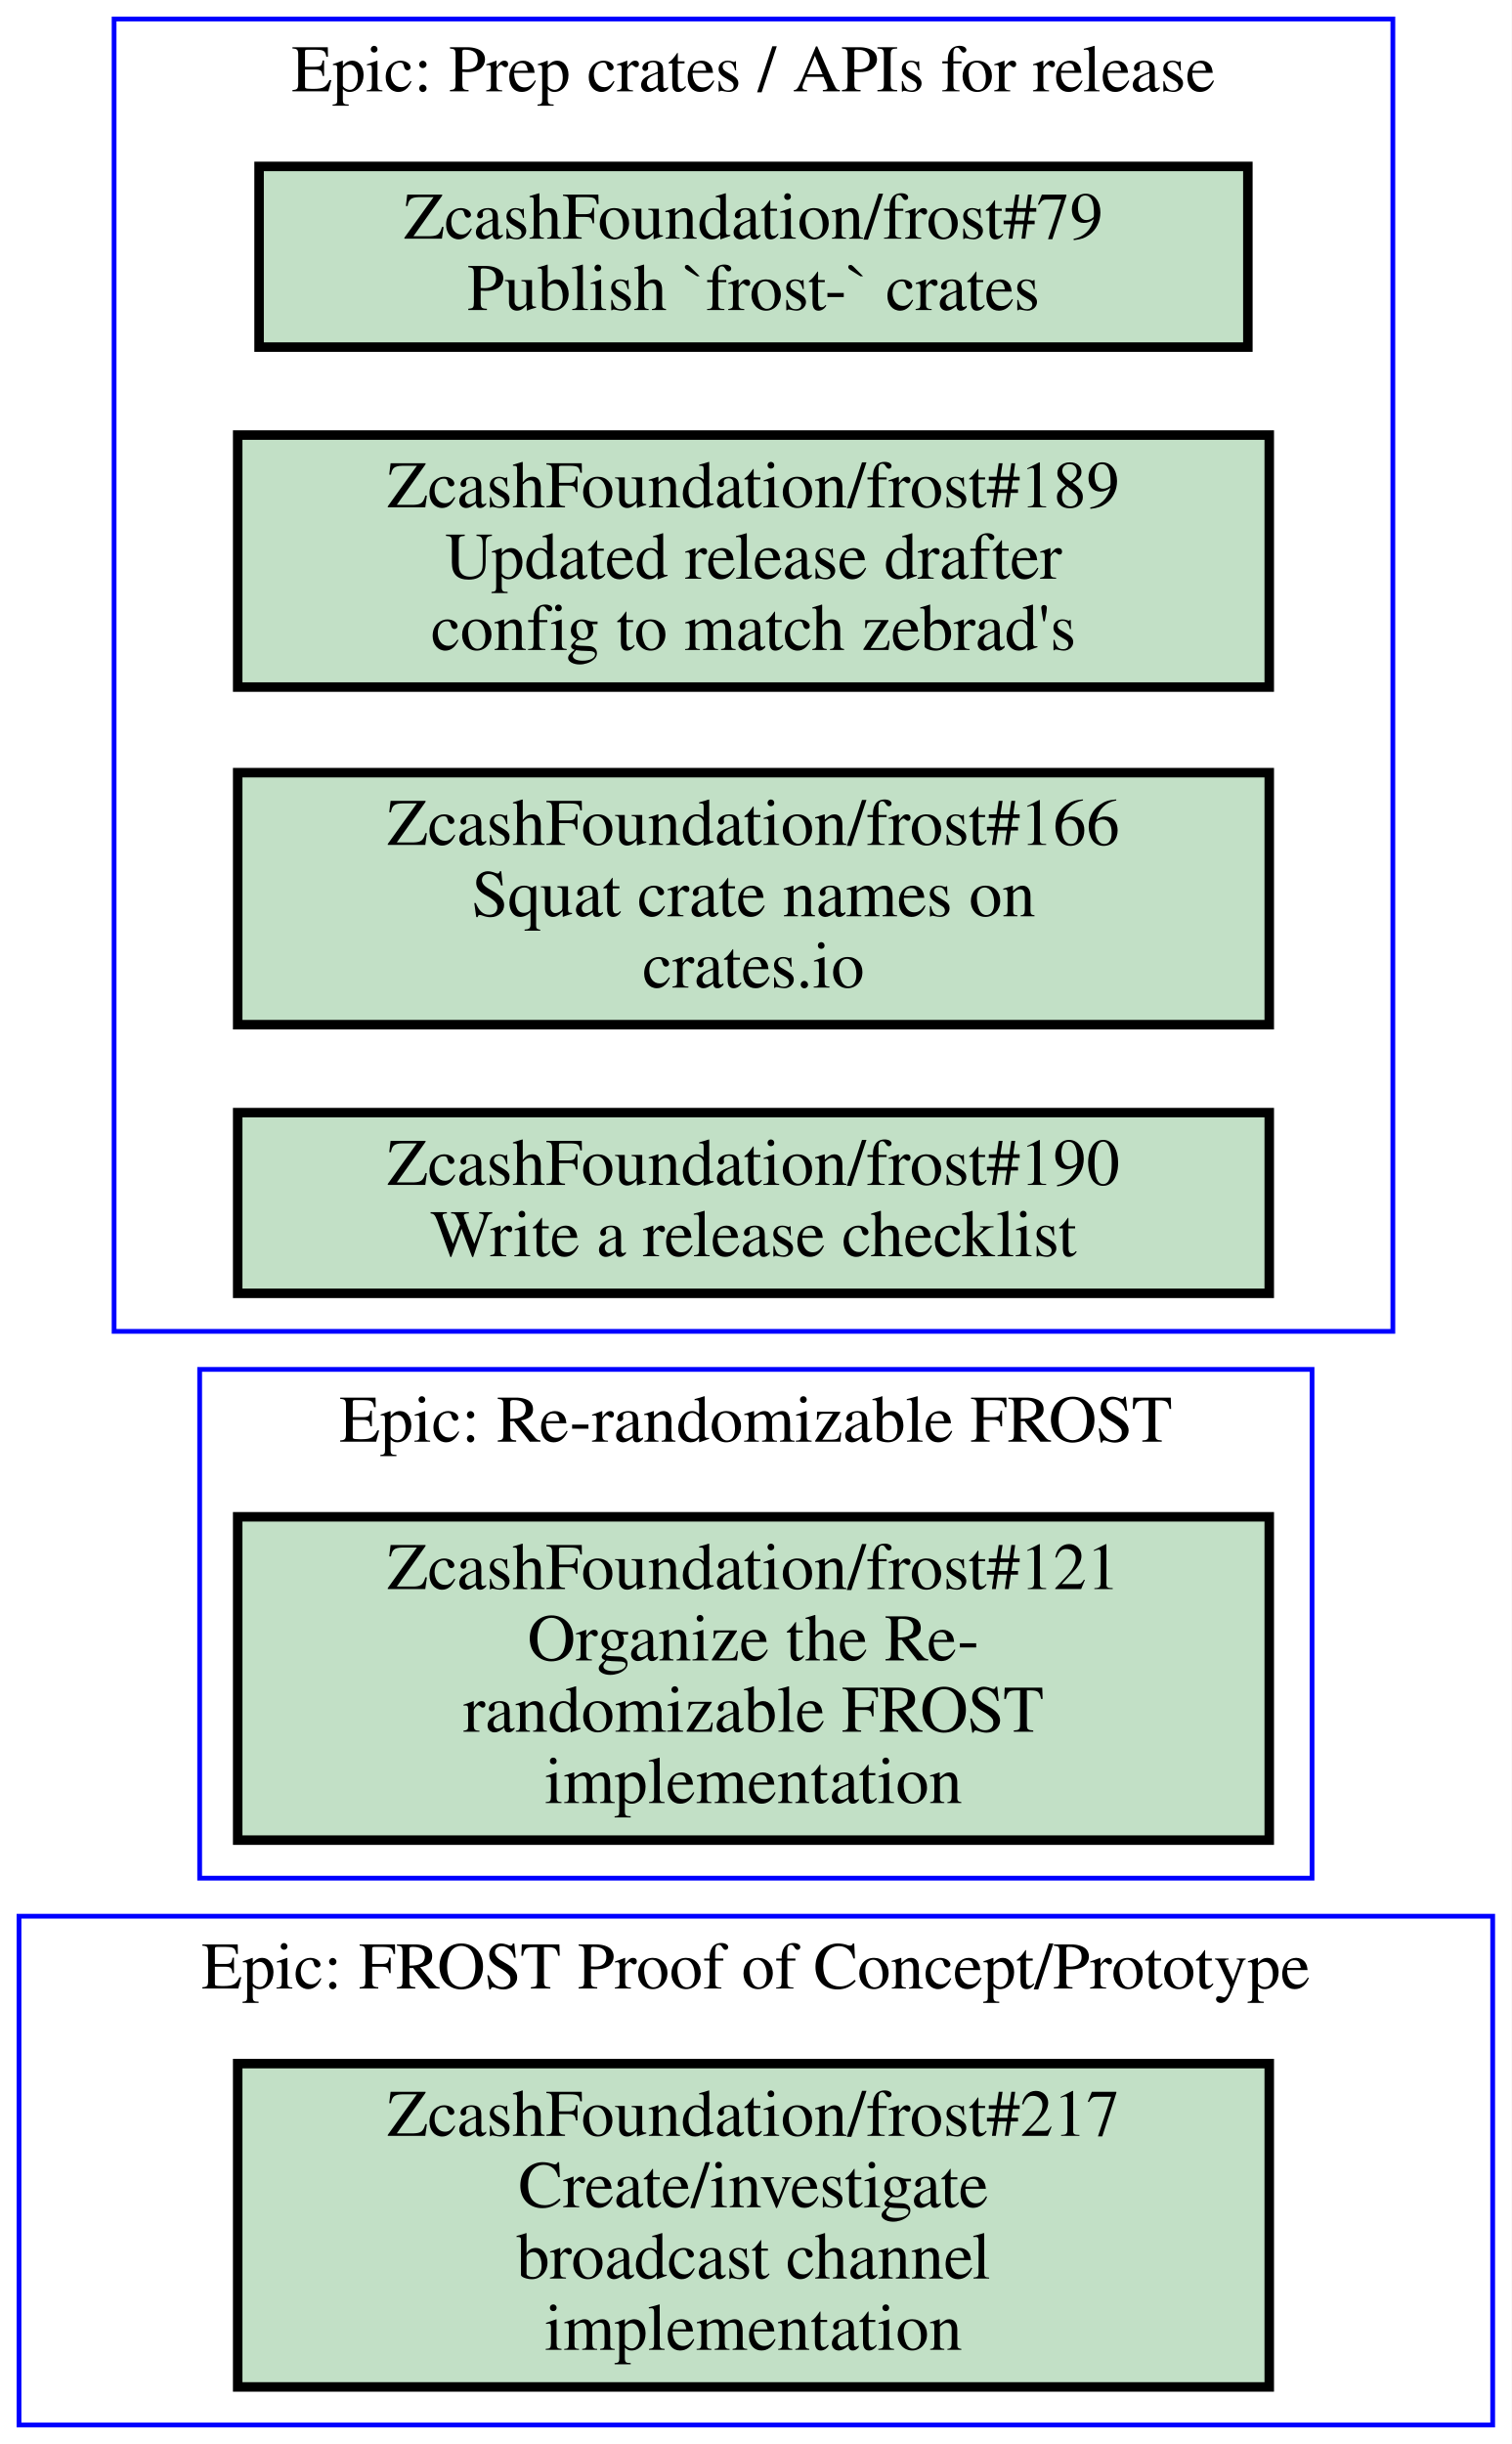
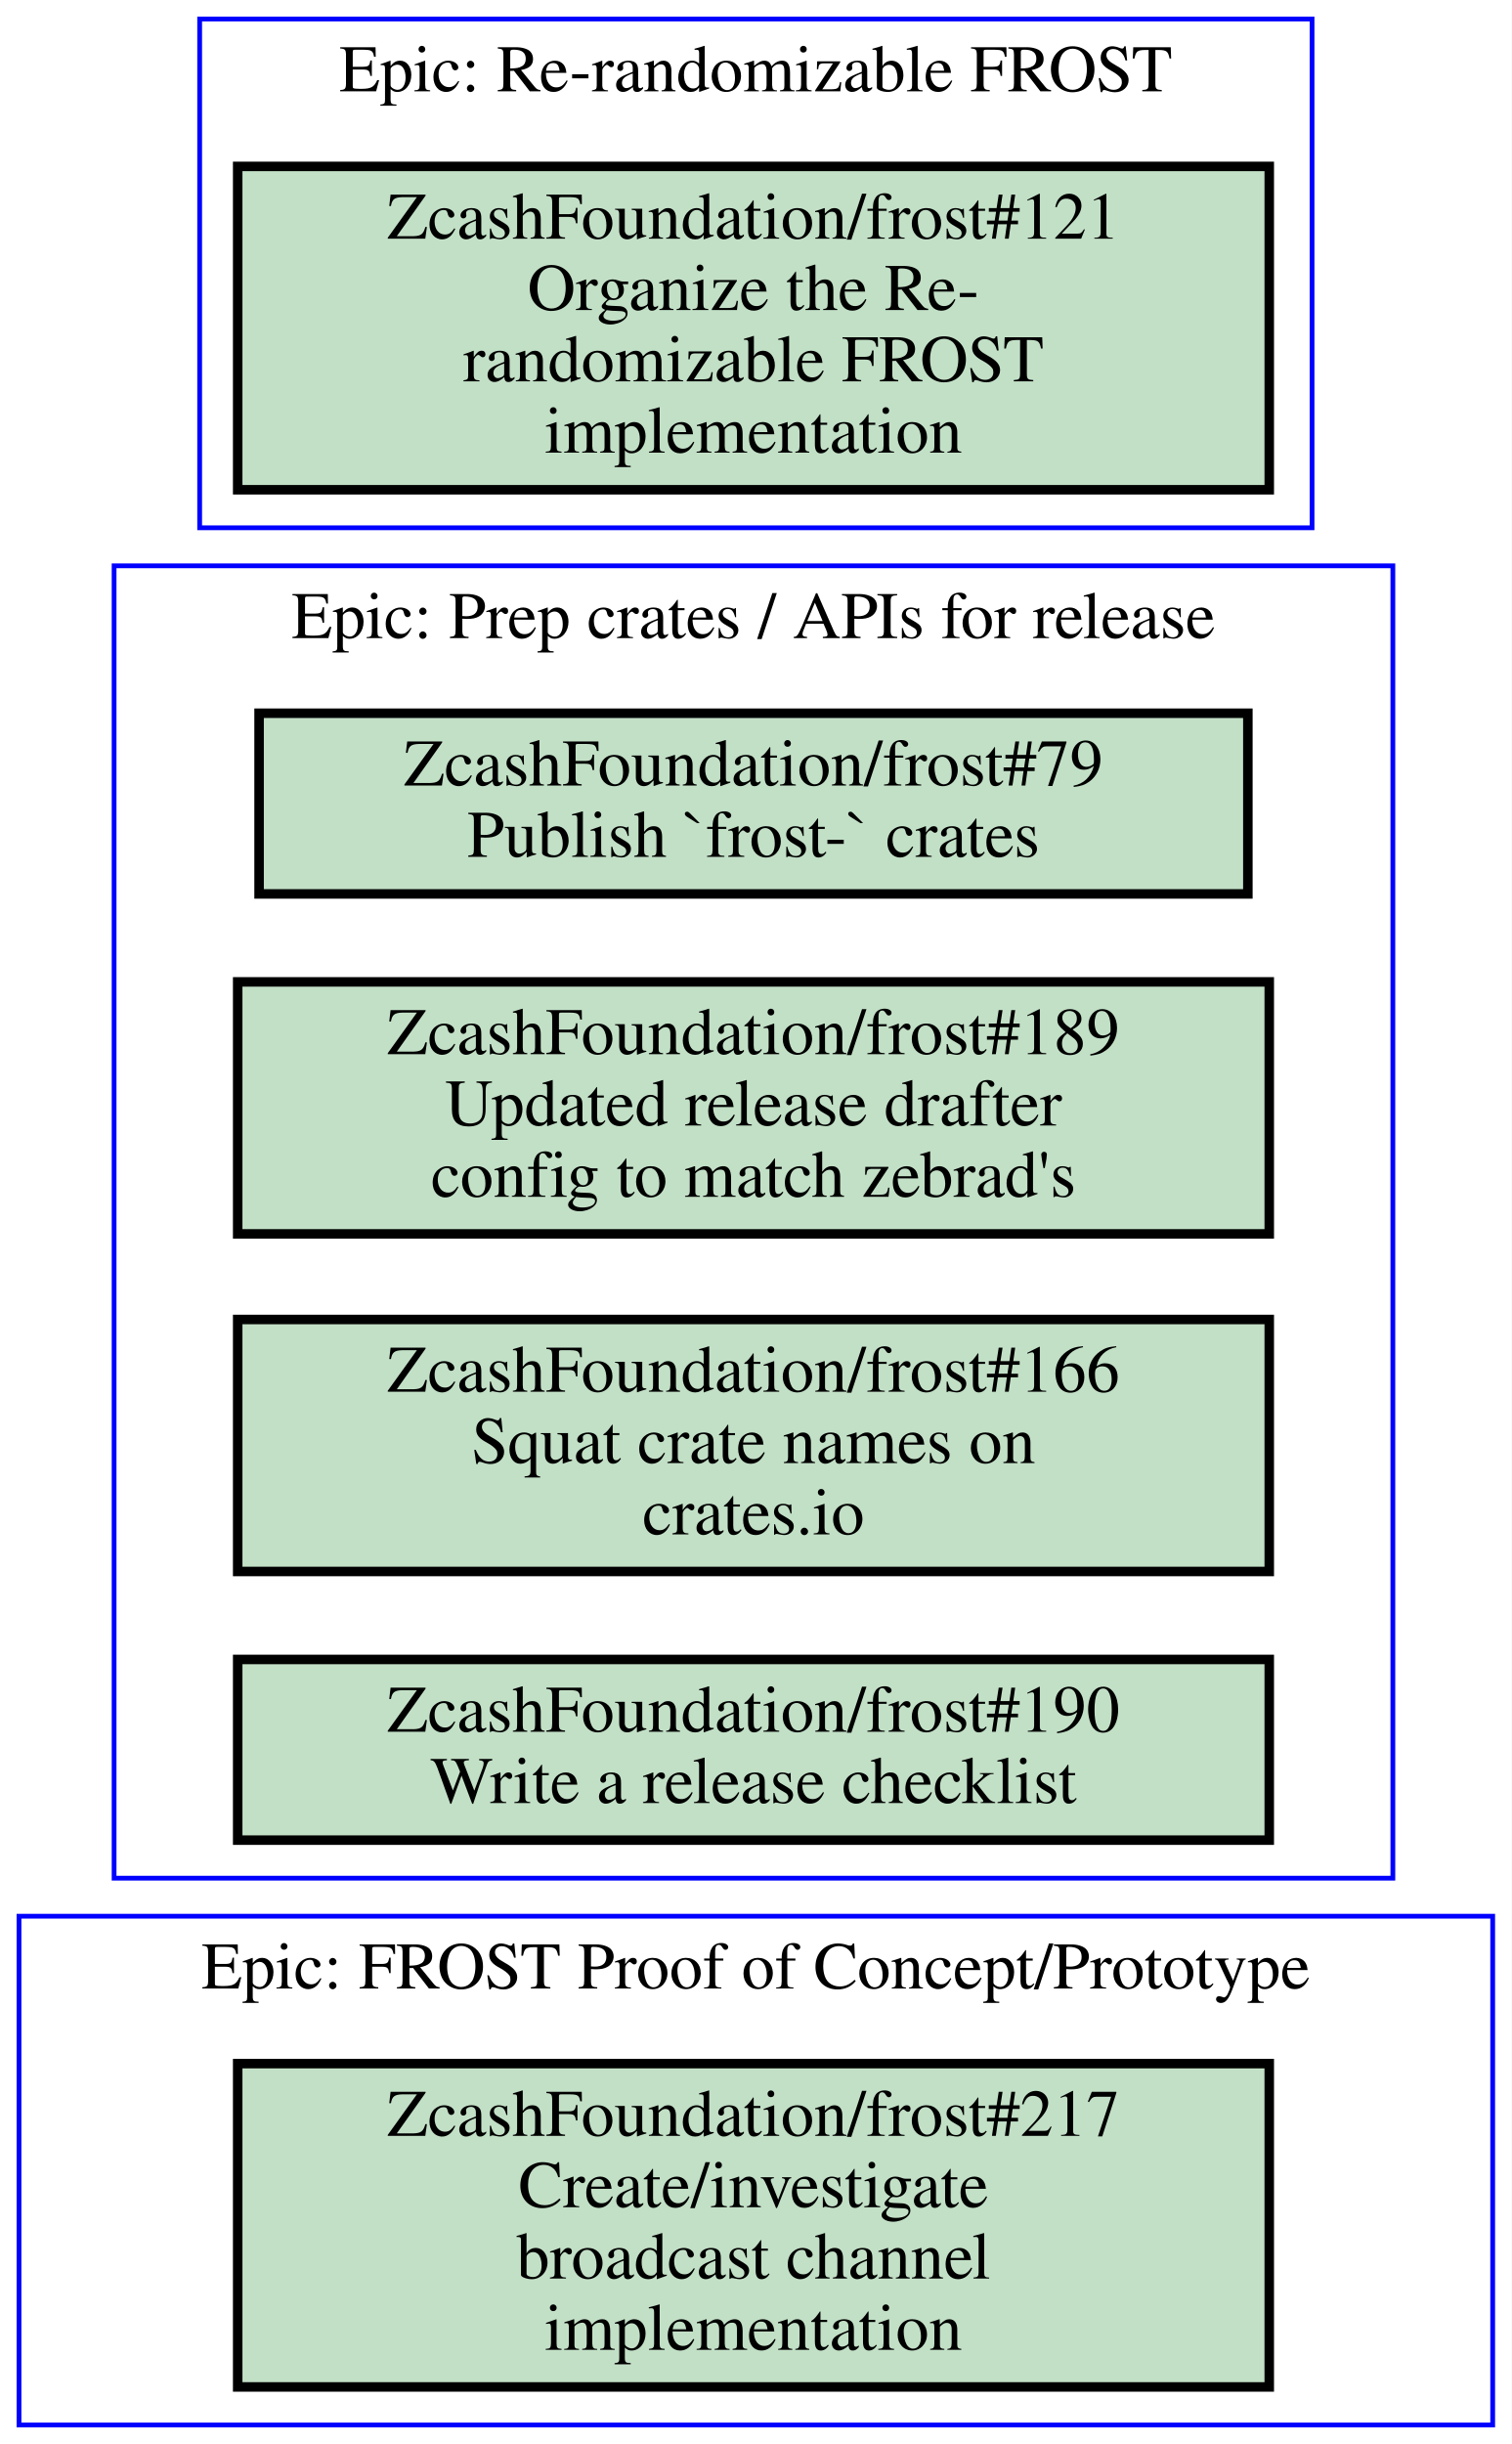
<svg xmlns="http://www.w3.org/2000/svg" xmlns:xlink="http://www.w3.org/1999/xlink" width="318pt" height="514pt" viewBox="0.00 0.00 318.00 514.00">
  <g id="graph0" class="graph" transform="scale(1 1) rotate(0) translate(4 510)">
    <polygon fill="#ffffff" stroke="transparent" points="-4,4 -4,-510 314,-510 314,4 -4,4" />
    <g id="clust1" class="cluster">
      <polygon fill="none" stroke="#0000ff" points="0,0 0,-107 310,-107 310,0 0,0" />
      <text text-anchor="middle" x="155" y="-91.8" font-family="Times,serif" font-size="14.00" fill="#000000">Epic: FROST Proof of Concept/Prototype</text>
    </g>
    <g id="clust2" class="cluster">
-       <polygon fill="none" stroke="#0000ff" points="20,-230 20,-506 289,-506 289,-230 20,-230" />
-       <text text-anchor="middle" x="154.5" y="-490.8" font-family="Times,serif" font-size="14.00" fill="#000000">Epic: Prep crates / APIs for release</text>
+       <polygon fill="none" stroke="#0000ff" points="20,-115 20,-391 289,-391 289,-115 20,-115" />
+       <text text-anchor="middle" x="154.5" y="-375.8" font-family="Times,serif" font-size="14.00" fill="#000000">Epic: Prep crates / APIs for release</text>
    </g>
    <g id="clust3" class="cluster">
-       <polygon fill="none" stroke="#0000ff" points="38,-115 38,-222 272,-222 272,-115 38,-115" />
-       <text text-anchor="middle" x="155" y="-206.8" font-family="Times,serif" font-size="14.00" fill="#000000">Epic: Re-randomizable FROST</text>
+       <polygon fill="none" stroke="#0000ff" points="38,-399 38,-506 272,-506 272,-399 38,-399" />
+       <text text-anchor="middle" x="155" y="-490.8" font-family="Times,serif" font-size="14.00" fill="#000000">Epic: Re-randomizable FROST</text>
    </g>
    <g id="node1" class="node open">
      <g id="a_node1">
        <a xlink:href="https://github.com/ZcashFoundation/frost/issues/217" xlink:title="ZcashFoundation/frost#217&#10;Create/investigate&#10;broadcast channel&#10;implementation" target="_blank">
          <polygon fill="#c2e0c6" stroke="#000000" stroke-width="2" points="263,-76 46,-76 46,-8 263,-8 263,-76" />
          <text text-anchor="middle" x="154.5" y="-60.8" font-family="Times,serif" font-size="14.00" fill="#000000">ZcashFoundation/frost#217</text>
          <text text-anchor="middle" x="154.5" y="-45.8" font-family="Times,serif" font-size="14.00" fill="#000000">Create/investigate</text>
          <text text-anchor="middle" x="154.5" y="-30.8" font-family="Times,serif" font-size="14.00" fill="#000000">broadcast channel</text>
          <text text-anchor="middle" x="154.5" y="-15.8" font-family="Times,serif" font-size="14.00" fill="#000000">implementation</text>
        </a>
      </g>
    </g>
    <g id="node2" class="node open">
      <g id="a_node2">
        <a xlink:href="https://github.com/ZcashFoundation/frost/issues/79" xlink:title="ZcashFoundation/frost#79&#10;Publish `frost-` crates" target="_blank">
-           <polygon fill="#c2e0c6" stroke="#000000" stroke-width="2" points="258.5,-475 50.5,-475 50.5,-437 258.5,-437 258.5,-475" />
-           <text text-anchor="middle" x="154.5" y="-459.8" font-family="Times,serif" font-size="14.00" fill="#000000">ZcashFoundation/frost#79</text>
-           <text text-anchor="middle" x="154.5" y="-444.8" font-family="Times,serif" font-size="14.00" fill="#000000">Publish `frost-` crates</text>
+           <polygon fill="#c2e0c6" stroke="#000000" stroke-width="2" points="258.5,-360 50.5,-360 50.5,-322 258.5,-322 258.5,-360" />
+           <text text-anchor="middle" x="154.5" y="-344.8" font-family="Times,serif" font-size="14.00" fill="#000000">ZcashFoundation/frost#79</text>
+           <text text-anchor="middle" x="154.5" y="-329.8" font-family="Times,serif" font-size="14.00" fill="#000000">Publish `frost-` crates</text>
        </a>
      </g>
    </g>
    <g id="node3" class="node open">
      <g id="a_node3">
        <a xlink:href="https://github.com/ZcashFoundation/frost/issues/189" xlink:title="ZcashFoundation/frost#189&#10;Updated release drafter&#10;config to match zebrad's" target="_blank">
-           <polygon fill="#c2e0c6" stroke="#000000" stroke-width="2" points="263,-418.5 46,-418.5 46,-365.5 263,-365.5 263,-418.5" />
-           <text text-anchor="middle" x="154.5" y="-403.3" font-family="Times,serif" font-size="14.00" fill="#000000">ZcashFoundation/frost#189</text>
-           <text text-anchor="middle" x="154.5" y="-388.3" font-family="Times,serif" font-size="14.00" fill="#000000">Updated release drafter</text>
-           <text text-anchor="middle" x="154.5" y="-373.3" font-family="Times,serif" font-size="14.00" fill="#000000">config to match zebrad's</text>
+           <polygon fill="#c2e0c6" stroke="#000000" stroke-width="2" points="263,-303.5 46,-303.5 46,-250.5 263,-250.5 263,-303.5" />
+           <text text-anchor="middle" x="154.5" y="-288.3" font-family="Times,serif" font-size="14.00" fill="#000000">ZcashFoundation/frost#189</text>
+           <text text-anchor="middle" x="154.5" y="-273.3" font-family="Times,serif" font-size="14.00" fill="#000000">Updated release drafter</text>
+           <text text-anchor="middle" x="154.5" y="-258.3" font-family="Times,serif" font-size="14.00" fill="#000000">config to match zebrad's</text>
        </a>
      </g>
    </g>
    <g id="node4" class="node open">
      <g id="a_node4">
        <a xlink:href="https://github.com/ZcashFoundation/frost/issues/166" xlink:title="ZcashFoundation/frost#166&#10;Squat crate names on&#10;crates.io" target="_blank">
-           <polygon fill="#c2e0c6" stroke="#000000" stroke-width="2" points="263,-347.5 46,-347.5 46,-294.5 263,-294.5 263,-347.5" />
-           <text text-anchor="middle" x="154.5" y="-332.3" font-family="Times,serif" font-size="14.00" fill="#000000">ZcashFoundation/frost#166</text>
-           <text text-anchor="middle" x="154.5" y="-317.3" font-family="Times,serif" font-size="14.00" fill="#000000">Squat crate names on</text>
-           <text text-anchor="middle" x="154.5" y="-302.3" font-family="Times,serif" font-size="14.00" fill="#000000">crates.io</text>
+           <polygon fill="#c2e0c6" stroke="#000000" stroke-width="2" points="263,-232.5 46,-232.5 46,-179.5 263,-179.5 263,-232.5" />
+           <text text-anchor="middle" x="154.5" y="-217.3" font-family="Times,serif" font-size="14.00" fill="#000000">ZcashFoundation/frost#166</text>
+           <text text-anchor="middle" x="154.5" y="-202.3" font-family="Times,serif" font-size="14.00" fill="#000000">Squat crate names on</text>
+           <text text-anchor="middle" x="154.5" y="-187.3" font-family="Times,serif" font-size="14.00" fill="#000000">crates.io</text>
        </a>
      </g>
    </g>
    <g id="node5" class="node open">
      <g id="a_node5">
        <a xlink:href="https://github.com/ZcashFoundation/frost/issues/190" xlink:title="ZcashFoundation/frost#190&#10;Write a release checklist" target="_blank">
-           <polygon fill="#c2e0c6" stroke="#000000" stroke-width="2" points="263,-276 46,-276 46,-238 263,-238 263,-276" />
-           <text text-anchor="middle" x="154.5" y="-260.8" font-family="Times,serif" font-size="14.00" fill="#000000">ZcashFoundation/frost#190</text>
-           <text text-anchor="middle" x="154.5" y="-245.8" font-family="Times,serif" font-size="14.00" fill="#000000">Write a release checklist</text>
+           <polygon fill="#c2e0c6" stroke="#000000" stroke-width="2" points="263,-161 46,-161 46,-123 263,-123 263,-161" />
+           <text text-anchor="middle" x="154.5" y="-145.8" font-family="Times,serif" font-size="14.00" fill="#000000">ZcashFoundation/frost#190</text>
+           <text text-anchor="middle" x="154.5" y="-130.8" font-family="Times,serif" font-size="14.00" fill="#000000">Write a release checklist</text>
        </a>
      </g>
    </g>
    <g id="node6" class="node open">
      <g id="a_node6">
        <a xlink:href="https://github.com/ZcashFoundation/frost/issues/121" xlink:title="ZcashFoundation/frost#121&#10;Organize the Re-&#10;randomizable FROST&#10;implementation" target="_blank">
-           <polygon fill="#c2e0c6" stroke="#000000" stroke-width="2" points="263,-191 46,-191 46,-123 263,-123 263,-191" />
-           <text text-anchor="middle" x="154.5" y="-175.8" font-family="Times,serif" font-size="14.00" fill="#000000">ZcashFoundation/frost#121</text>
-           <text text-anchor="middle" x="154.5" y="-160.8" font-family="Times,serif" font-size="14.00" fill="#000000">Organize the Re-</text>
-           <text text-anchor="middle" x="154.5" y="-145.8" font-family="Times,serif" font-size="14.00" fill="#000000">randomizable FROST</text>
-           <text text-anchor="middle" x="154.5" y="-130.8" font-family="Times,serif" font-size="14.00" fill="#000000">implementation</text>
+           <polygon fill="#c2e0c6" stroke="#000000" stroke-width="2" points="263,-475 46,-475 46,-407 263,-407 263,-475" />
+           <text text-anchor="middle" x="154.5" y="-459.8" font-family="Times,serif" font-size="14.00" fill="#000000">ZcashFoundation/frost#121</text>
+           <text text-anchor="middle" x="154.5" y="-444.8" font-family="Times,serif" font-size="14.00" fill="#000000">Organize the Re-</text>
+           <text text-anchor="middle" x="154.5" y="-429.8" font-family="Times,serif" font-size="14.00" fill="#000000">randomizable FROST</text>
+           <text text-anchor="middle" x="154.5" y="-414.8" font-family="Times,serif" font-size="14.00" fill="#000000">implementation</text>
        </a>
      </g>
    </g>
  </g>
</svg>
